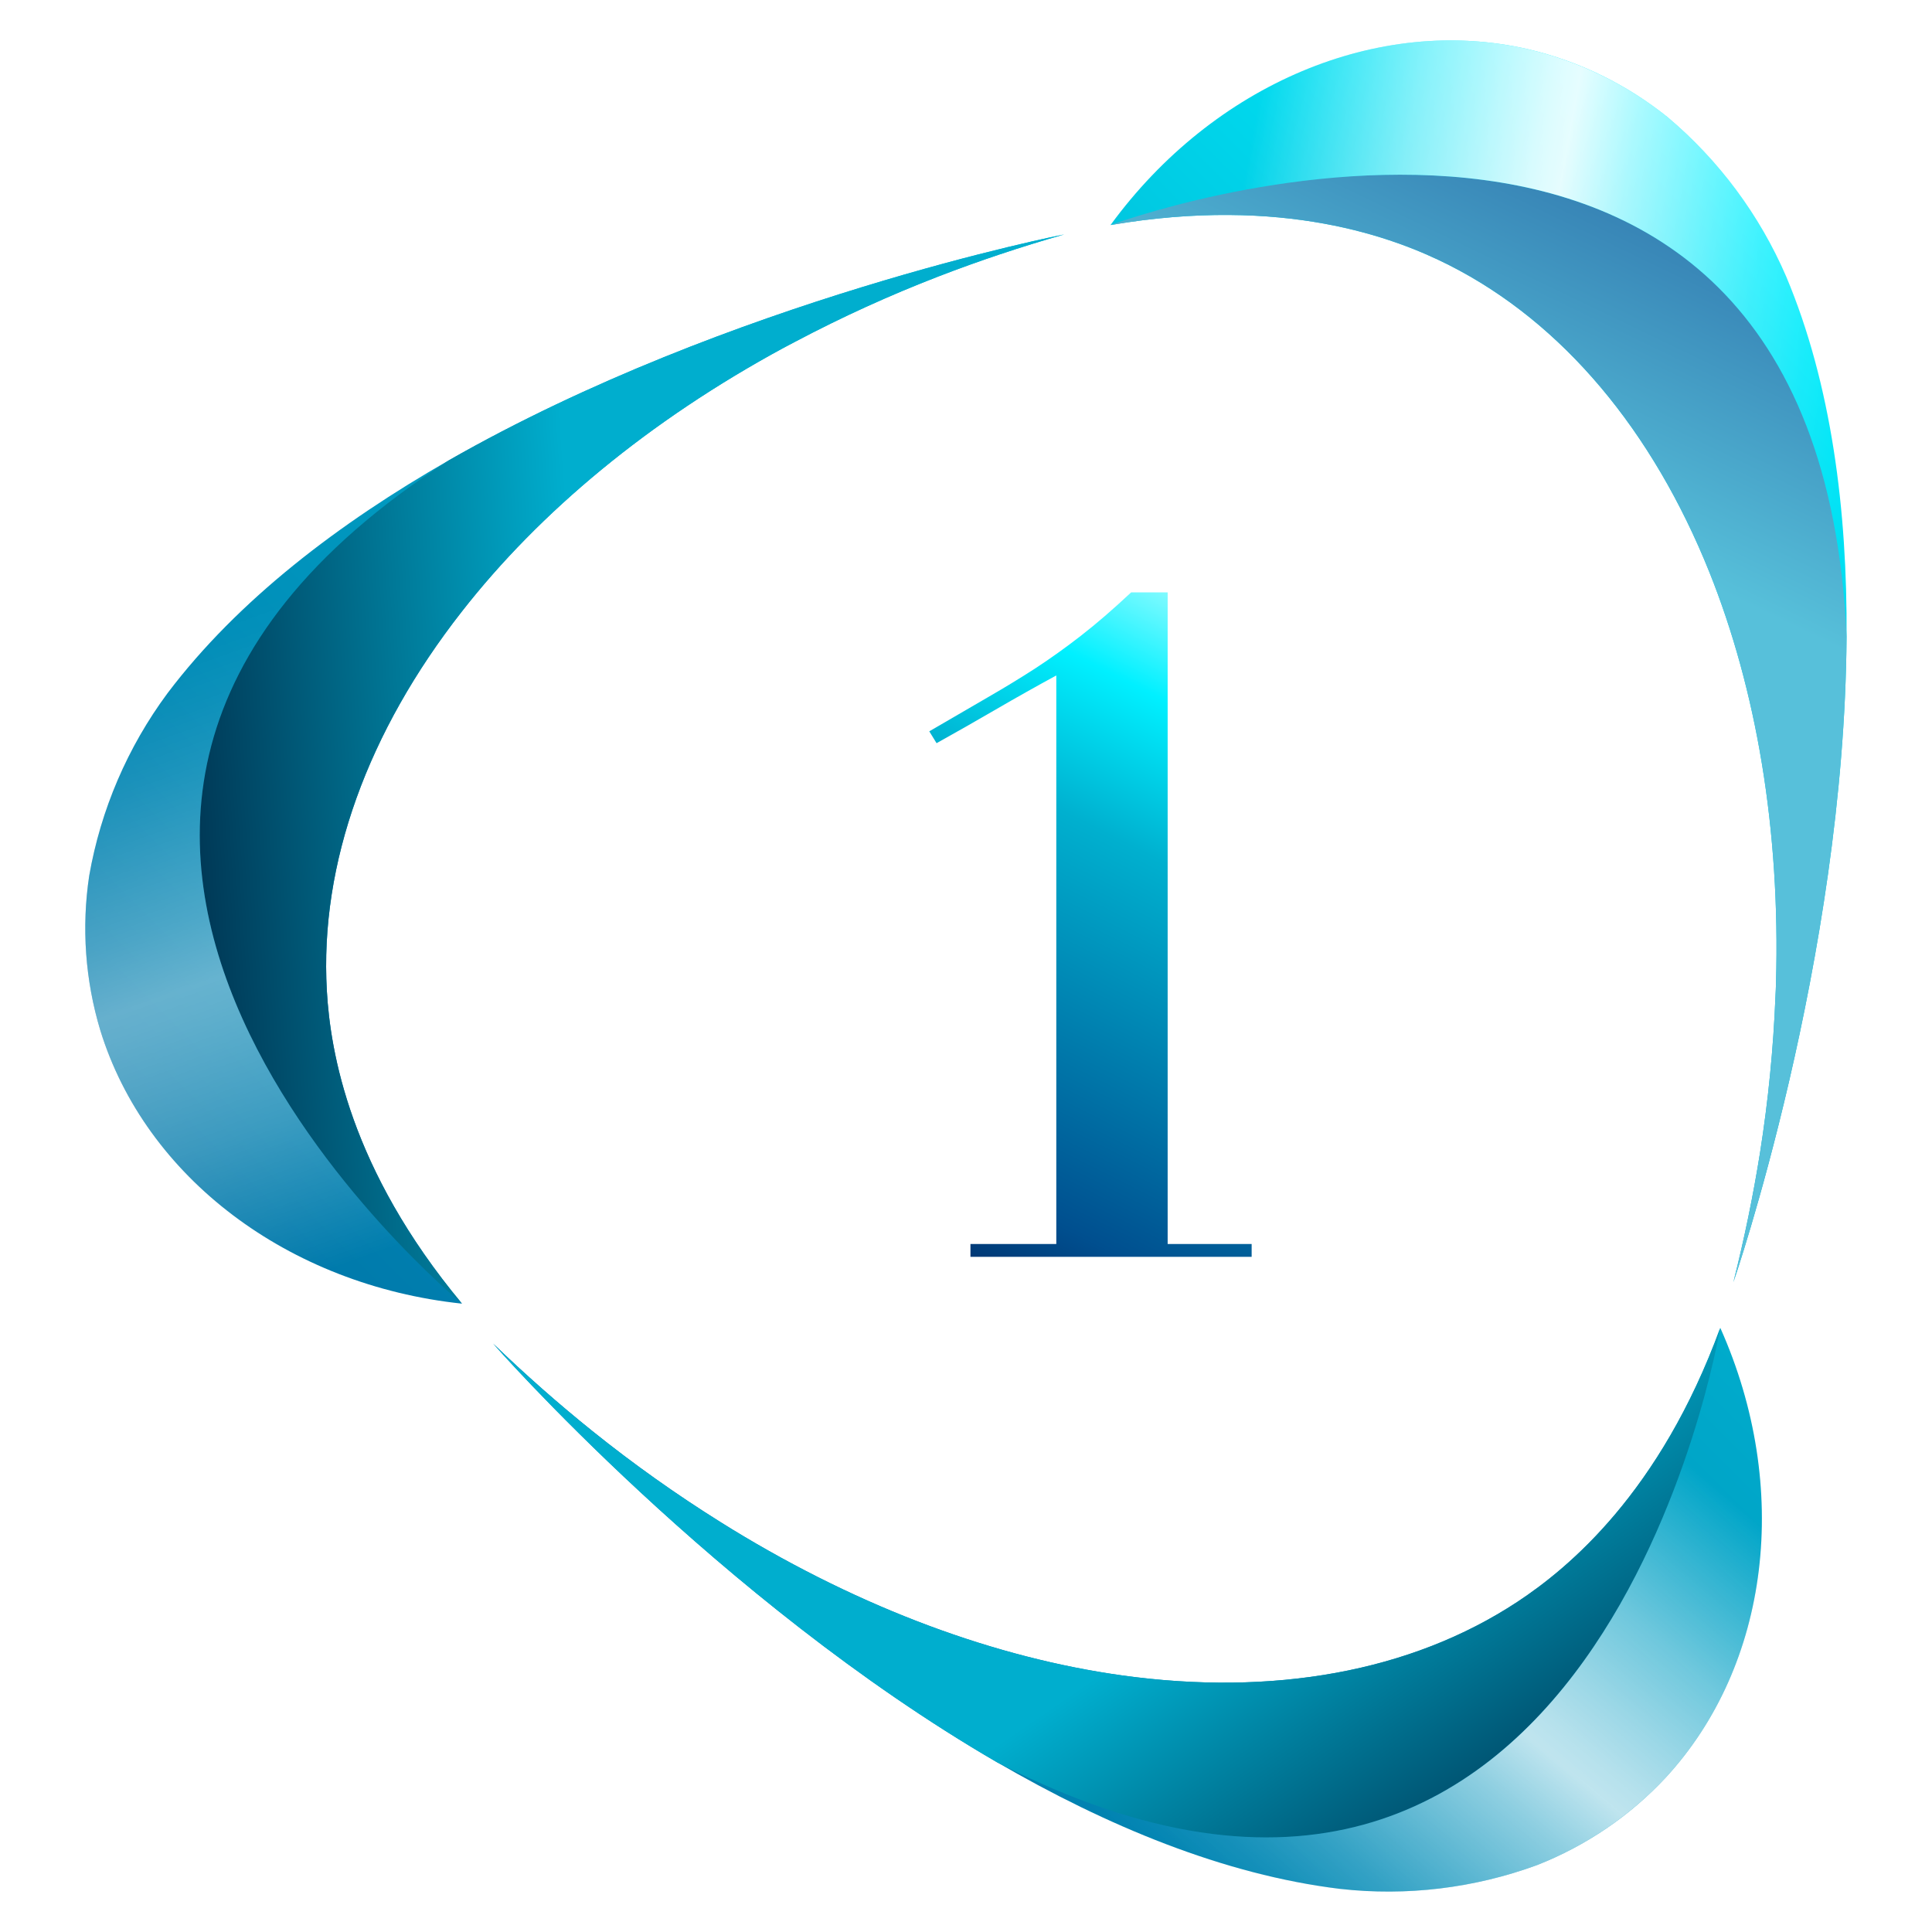
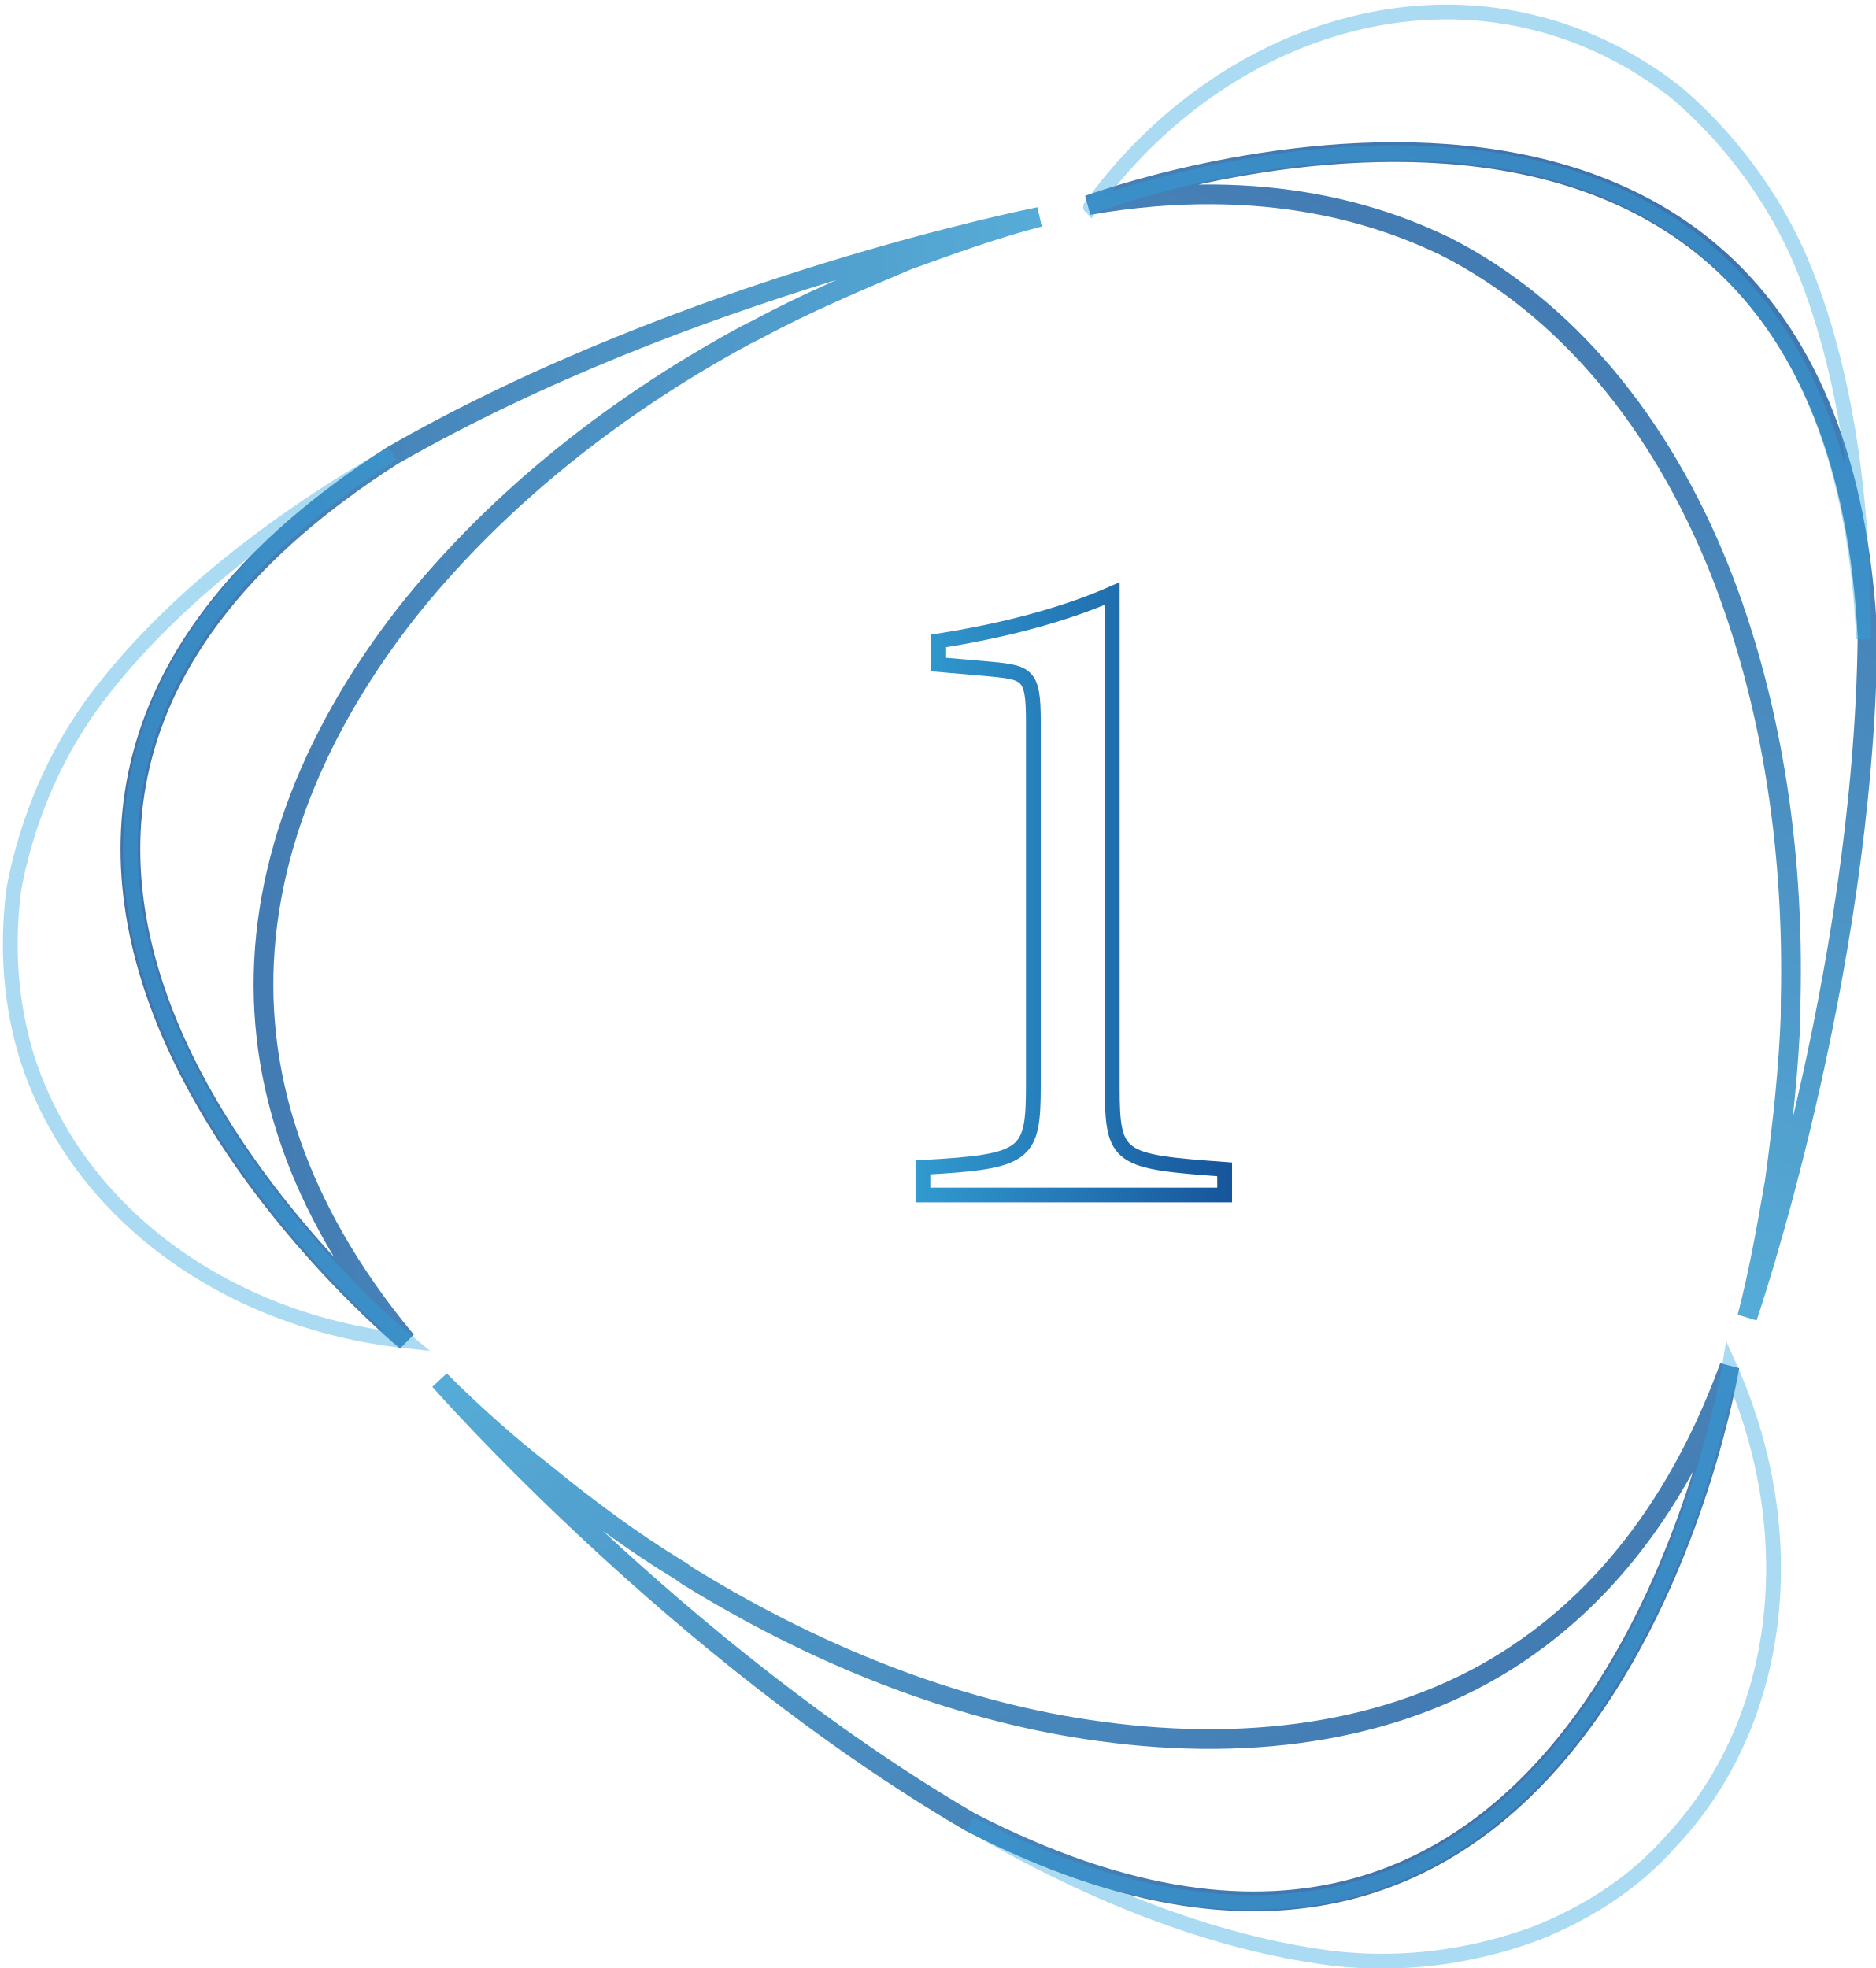
- <svg xmlns="http://www.w3.org/2000/svg" xmlns:xlink="http://www.w3.org/1999/xlink" id="圖層_1" data-name="圖層 1" viewBox="0 0 512 512">
-   <defs>
-     <linearGradient id="未命名漸層_128" x1="-53.3" y1="628.76" x2="629.71" y2="-54.26" gradientUnits="userSpaceOnUse">
-       <stop offset="0" stop-color="#003a77" />
-       <stop offset="0.09" stop-color="#004f8f" />
-       <stop offset="0.6" stop-color="#00b0cf" />
-       <stop offset="0.8" stop-color="#00f0ff" />
-       <stop offset="1" stop-color="#bcffff" />
+ <svg xmlns="http://www.w3.org/2000/svg" version="1.1" id="圖層_1" x="0px" y="0px" viewBox="0 0 95.1 99.8" style="enable-background:new 0 0 95.1 99.8;" xml:space="preserve">
+   <style type="text/css">
+ 	.st0{display:none;fill:#ECEDF1;}
+ 	.st1{fill:#124385;}
+ 	.st2{fill:#C29B61;}
+ 	.st3{opacity:0.82;fill:none;stroke:url(#SVGID_1_);stroke-miterlimit:10;enable-background:new    ;}
+ 	.st4{opacity:0.4;fill:none;stroke:#2CA6E0;stroke-width:0.75;stroke-miterlimit:10;enable-background:new    ;}
+ 	.st5{opacity:0.82;fill:none;stroke:url(#SVGID_2_);stroke-miterlimit:10;enable-background:new    ;}
+ 	.st6{opacity:0.82;fill:none;stroke:url(#SVGID_3_);stroke-miterlimit:10;enable-background:new    ;}
+ 	.st7{fill:none;stroke:url(#SVGID_4_);stroke-width:0.75;}
+ </style>
+   <rect class="st0" width="95.1" height="99.8" />
+   <g>
+     <path class="st1" d="M49.8,66.9L49.8,66.9L49.8,66.9z" />
+     <path class="st2" d="M49.8,66.9L49.8,66.9L49.8,66.9z" />
+     <linearGradient id="SVGID_1_" gradientUnits="userSpaceOnUse" x1="63.947" y1="46.843" x2="85.267" y2="91.064" gradientTransform="matrix(1 0 0 -1 0 102)">
+       <stop offset="0" style="stop-color:#319ACF" />
+       <stop offset="1" style="stop-color:#16559B" />
    </linearGradient>
-     <linearGradient id="未命名漸層_129" x1="408.5" y1="134.02" x2="470.76" y2="4.88" gradientUnits="userSpaceOnUse">
-       <stop offset="0" stop-color="#57c0da" />
-       <stop offset="1" stop-color="#1d5398" />
+     <path class="st3" d="M55.2,10.4L55.2,10.4L55.2,10.4L55.2,10.4L55.2,10.4L55.2,10.4c9.2-1.6,15.2,0.7,18.1,2.1   c6.1,3.1,10.9,8.9,13.9,16.4c2.5,6.3,3.8,13.8,3.6,21.9c0,0.2,0,0.5,0,0.7c-0.1,2.7-0.4,5.5-0.8,8.4c-0.4,2.3-0.8,4.6-1.4,6.9l0,0   c0,0,5.9-17.2,6.1-34.5C92.9-3.6,55.2,10.4,55.2,10.4z" />
+     <path class="st4" d="M94.5,32.4c0-6.7-0.8-13.5-3.2-19.2c-2-4.6-5-7.4-6.3-8.5c-1.9-1.5-4.4-2.9-7.4-3.6c-8-1.9-16.8,1.8-22.3,9.4   C55.2,10.4,92.9-3.6,94.5,32.4z" />
+     <linearGradient id="SVGID_2_" gradientUnits="userSpaceOnUse" x1="44.593" y1="47.316" x2="72.386" y2="6.858" gradientTransform="matrix(1 0 0 -1 0 102)">
+       <stop offset="0" style="stop-color:#319ACF" />
+       <stop offset="1" style="stop-color:#16559B" />
    </linearGradient>
-     <linearGradient id="未命名漸層_142" x1="325.9" y1="68.91" x2="495.41" y2="99.53" gradientUnits="userSpaceOnUse">
-       <stop offset="0" stop-color="#fff" stop-opacity="0" />
-       <stop offset="0.11" stop-color="#fff" stop-opacity="0.27" />
-       <stop offset="0.24" stop-color="#fff" stop-opacity="0.58" />
-       <stop offset="0.36" stop-color="#fff" stop-opacity="0.81" />
-       <stop offset="0.44" stop-color="#fff" stop-opacity="0.95" />
-       <stop offset="0.48" stop-color="#fff" />
-       <stop offset="0.58" stop-color="#fff" stop-opacity="0.74" />
-       <stop offset="0.7" stop-color="#fff" stop-opacity="0.48" />
-       <stop offset="0.8" stop-color="#fff" stop-opacity="0.27" />
-       <stop offset="0.89" stop-color="#fff" stop-opacity="0.12" />
-       <stop offset="0.96" stop-color="#fff" stop-opacity="0.03" />
-       <stop offset="1" stop-color="#fff" stop-opacity="0" />
+     <path class="st5" d="M87.7,69.3L87.7,69.3L87.7,69.3L87.7,69.3L87.7,69.3L87.7,69.3c-3.2,8.8-8.1,12.8-10.8,14.6   c-5.7,3.8-13.1,5-21.1,3.9C49.1,86.9,42,84.3,35,80c-0.2-0.1-0.4-0.3-0.6-0.4c-2.3-1.4-4.6-3.1-6.8-4.9c-1.8-1.4-3.6-3-5.3-4.7l0,0   c0,0,12,13.7,26.9,22.4C81.2,108.9,87.7,69.3,87.7,69.3z" />
+     <path class="st4" d="M49.2,92.5c5.8,3.4,12.1,6,18.3,6.8c5,0.6,8.9-0.7,10.5-1.3c2.2-0.9,4.7-2.3,6.8-4.7c5.6-6,6.7-15.5,2.9-24   C87.7,69.3,81.2,108.9,49.2,92.5z" />
+     <linearGradient id="SVGID_3_" gradientUnits="userSpaceOnUse" x1="54.897" y1="63.986" x2="5.95" y2="60.247" gradientTransform="matrix(1 0 0 -1 0 102)">
+       <stop offset="0" style="stop-color:#319ACF" />
+       <stop offset="1" style="stop-color:#16559B" />
    </linearGradient>
-     <linearGradient id="未命名漸層_128-2" x1="8.8" y1="690.87" x2="691.82" y2="7.85" xlink:href="#未命名漸層_128" />
-     <linearGradient id="未命名漸層_112" x1="-3480.36" y1="3009.88" x2="-3418.1" y2="2880.75" gradientTransform="translate(1219.04 4929.65) rotate(119.77)" gradientUnits="userSpaceOnUse">
-       <stop offset="0" stop-color="#00aece" />
-       <stop offset="1" stop-color="#000c29" />
+     <path class="st6" d="M20.6,68L20.6,68L20.6,68L20.6,68L20.6,68L20.6,68c-6-7.2-7-13.4-7.2-16.7c-0.4-6.8,2.2-13.8,7.2-20.2   c4.2-5.3,10-10.2,17.2-14.1c0.2-0.1,0.4-0.2,0.6-0.3c2.4-1.3,5-2.4,7.6-3.5c2.2-0.8,4.4-1.6,6.7-2.2l0,0c0,0-17.8,3.5-32.8,12.1   C-10.4,42.5,20.6,68,20.6,68z" />
+     <path class="st4" d="M19.9,23c-5.8,3.3-11.3,7.5-15,12.4c-3,4-3.9,8.1-4.2,9.7c-0.3,2.4-0.3,5.2,0.6,8.3C3.7,61.3,11.3,67,20.6,68   C20.6,68-10.4,42.5,19.9,23z" />
+   </g>
+   <g>
+     <linearGradient id="SVGID_4_" gradientUnits="userSpaceOnUse" x1="46.465" y1="56.827" x2="62.485" y2="56.827" gradientTransform="matrix(1 0 0 -1 0 102)">
+       <stop offset="0" style="stop-color:#319ACF" />
+       <stop offset="1" style="stop-color:#16559B" />
    </linearGradient>
-     <linearGradient id="未命名漸層_142-2" x1="-3562.96" y1="2944.78" x2="-3393.46" y2="2975.4" gradientTransform="translate(1219.04 4929.65) rotate(119.77)" xlink:href="#未命名漸層_142" />
-     <linearGradient id="未命名漸層_128-3" x1="-167.61" y1="514.45" x2="515.4" y2="-168.57" xlink:href="#未命名漸層_128" />
-     <linearGradient id="未命名漸層_112-2" x1="935.07" y1="5076.53" x2="997.33" y2="4947.39" gradientTransform="matrix(-0.5, -0.87, 0.87, -0.5, -3793.01, 3564.86)" xlink:href="#未命名漸層_112" />
-     <linearGradient id="未命名漸層_142-3" x1="852.47" y1="5011.42" x2="1021.97" y2="5042.04" gradientTransform="matrix(-0.5, -0.87, 0.87, -0.5, -3793.01, 3564.86)" xlink:href="#未命名漸層_142" />
-     <linearGradient id="未命名漸層_128-4" x1="254.9" y1="330.84" x2="341.65" y2="159.24" xlink:href="#未命名漸層_128" />
-   </defs>
-   <path d="M441.94,31.05a93.61,93.61,0,0,0-36.92-18c-39.67-9.18-83.38,9.17-110.72,46.59h0c45.77-7.82,75.22,3.29,89.68,10.6,30.25,15.3,54,44,69,81.33,12.48,31.14,18.84,68.3,17.68,108.89,0,1.16-.1,2.33-.14,3.49a355.85,355.85,0,0,1-4.09,41.5q-2.69,16.95-7.07,34.36h0s29.46-85.34,30-171.1c.22-33.43-4-66.9-16-95.42A114.42,114.42,0,0,0,441.94,31.05Z" fill="url(#未命名漸層_128)" />
-   <path d="M294.3,59.64h0c45.77-7.82,75.22,3.29,89.68,10.6,30.25,15.3,54,44,69,81.33,12.48,31.14,18.84,68.3,17.68,108.89,0,1.16-.1,2.33-.14,3.49a355.85,355.85,0,0,1-4.09,41.5q-2.69,16.95-7.07,34.36h0s29.46-85.34,30-171.1C481.31-9.94,294.3,59.64,294.3,59.64Z" fill="url(#未命名漸層_129)" />
-   <path d="M489.38,168.71c.22-33.42-4-66.9-16-95.42a114.42,114.42,0,0,0-31.45-42.24,93.61,93.61,0,0,0-36.92-18c-39.67-9.18-83.38,9.17-110.72,46.59C294.3,59.64,481.31-9.94,489.38,168.71Z" opacity="0.9" fill="url(#未命名漸層_142)" />
-   <path d="M407.36,494.26a93.57,93.57,0,0,0,34-23.11c27.67-29.87,33.44-76.93,14.54-119.24h0c-15.94,43.61-40.2,63.66-53.73,72.58-28.31,18.66-65,25.05-104.86,19.5-33.22-4.63-68.64-17.56-103.29-38.72-1-.61-2-1.24-3-1.86a353.36,353.36,0,0,1-34-24.15q-13.38-10.74-26.32-23.2h0s59.45,67.95,133.61,111c28.9,16.79,60,29.77,90.76,33.51A114.32,114.32,0,0,0,407.36,494.26Z" fill="url(#未命名漸層_128-2)" />
-   <path d="M455.86,351.91h0c-15.94,43.61-40.2,63.66-53.73,72.58-28.31,18.66-65,25.05-104.86,19.5-33.22-4.63-68.64-17.56-103.29-38.72-1-.61-2-1.24-3-1.86a353.36,353.36,0,0,1-34-24.15q-13.38-10.74-26.32-23.2h0s59.45,67.95,133.61,111C423.39,548.79,455.86,351.91,455.86,351.91Z" fill="url(#未命名漸層_112)" />
-   <path d="M264.32,467.08c28.9,16.79,60,29.77,90.76,33.51a114.32,114.32,0,0,0,52.28-6.33,93.57,93.57,0,0,0,34-23.11c27.67-29.87,33.44-76.93,14.54-119.24C455.86,351.91,423.39,548.79,264.32,467.08Z" opacity="0.75" fill="url(#未命名漸層_142-2)" />
-   <path d="M23.64,232.07a93.67,93.67,0,0,0,2.95,41c12,38.92,49.76,67.52,95.84,72.41h0c-29.72-35.68-34.89-66.73-35.81-82.9-1.94-33.85,10.94-68.79,35.75-100.48C143,135.66,172,111.51,207.7,92.16c1-.55,2.06-1.09,3.09-1.63a354.37,354.37,0,0,1,37.94-17.28q16-6.18,33.28-11.12h0S193.4,79.45,118.93,122c-29,16.58-55.88,37-74.53,61.7A114.38,114.38,0,0,0,23.64,232.07Z" fill="url(#未命名漸層_128-3)" />
-   <path d="M122.43,345.46h0c-29.72-35.68-34.89-66.73-35.81-82.9-1.94-33.85,10.94-68.79,35.75-100.48C143,135.66,172,111.51,207.7,92.16c1-.55,2.06-1.09,3.09-1.63a354.37,354.37,0,0,1,37.94-17.28q16-6.18,33.28-11.12h0S193.4,79.45,118.93,122C-31.57,218.58,122.43,345.46,122.43,345.46Z" fill="url(#未命名漸層_112-2)" />
-   <path d="M118.93,122c-29,16.58-55.88,37-74.53,61.7a114.52,114.52,0,0,0-20.76,48.39,93.67,93.67,0,0,0,2.95,41c12,38.92,49.76,67.52,95.84,72.41C122.43,345.46-31.57,218.58,118.93,122Z" opacity="0.4" fill="url(#未命名漸層_142-3)" />
-   <path d="M257.18,333.07v-3.39h22.75V179q-8,4.35-16,9t-15.73,8.95l-1.93-3.14q8.7-5.09,15.48-9t12.7-7.74q5.92-3.87,12-8.59t13.31-11.49h9.68V329.68H331.7v3.39Z" fill="url(#未命名漸層_128-4)" />
+     <path class="st7" d="M46.8,60.5v-1.3c5.3-0.3,5.6-0.6,5.6-4.2V36.6c0-2.5-0.3-2.5-2.5-2.7l-2.3-0.2v-1.2c3.2-0.5,6.3-1.3,8.8-2.4   v25c0,3.7,0.3,3.8,5.7,4.2v1.3H46.8z" />
+   </g>
</svg>
